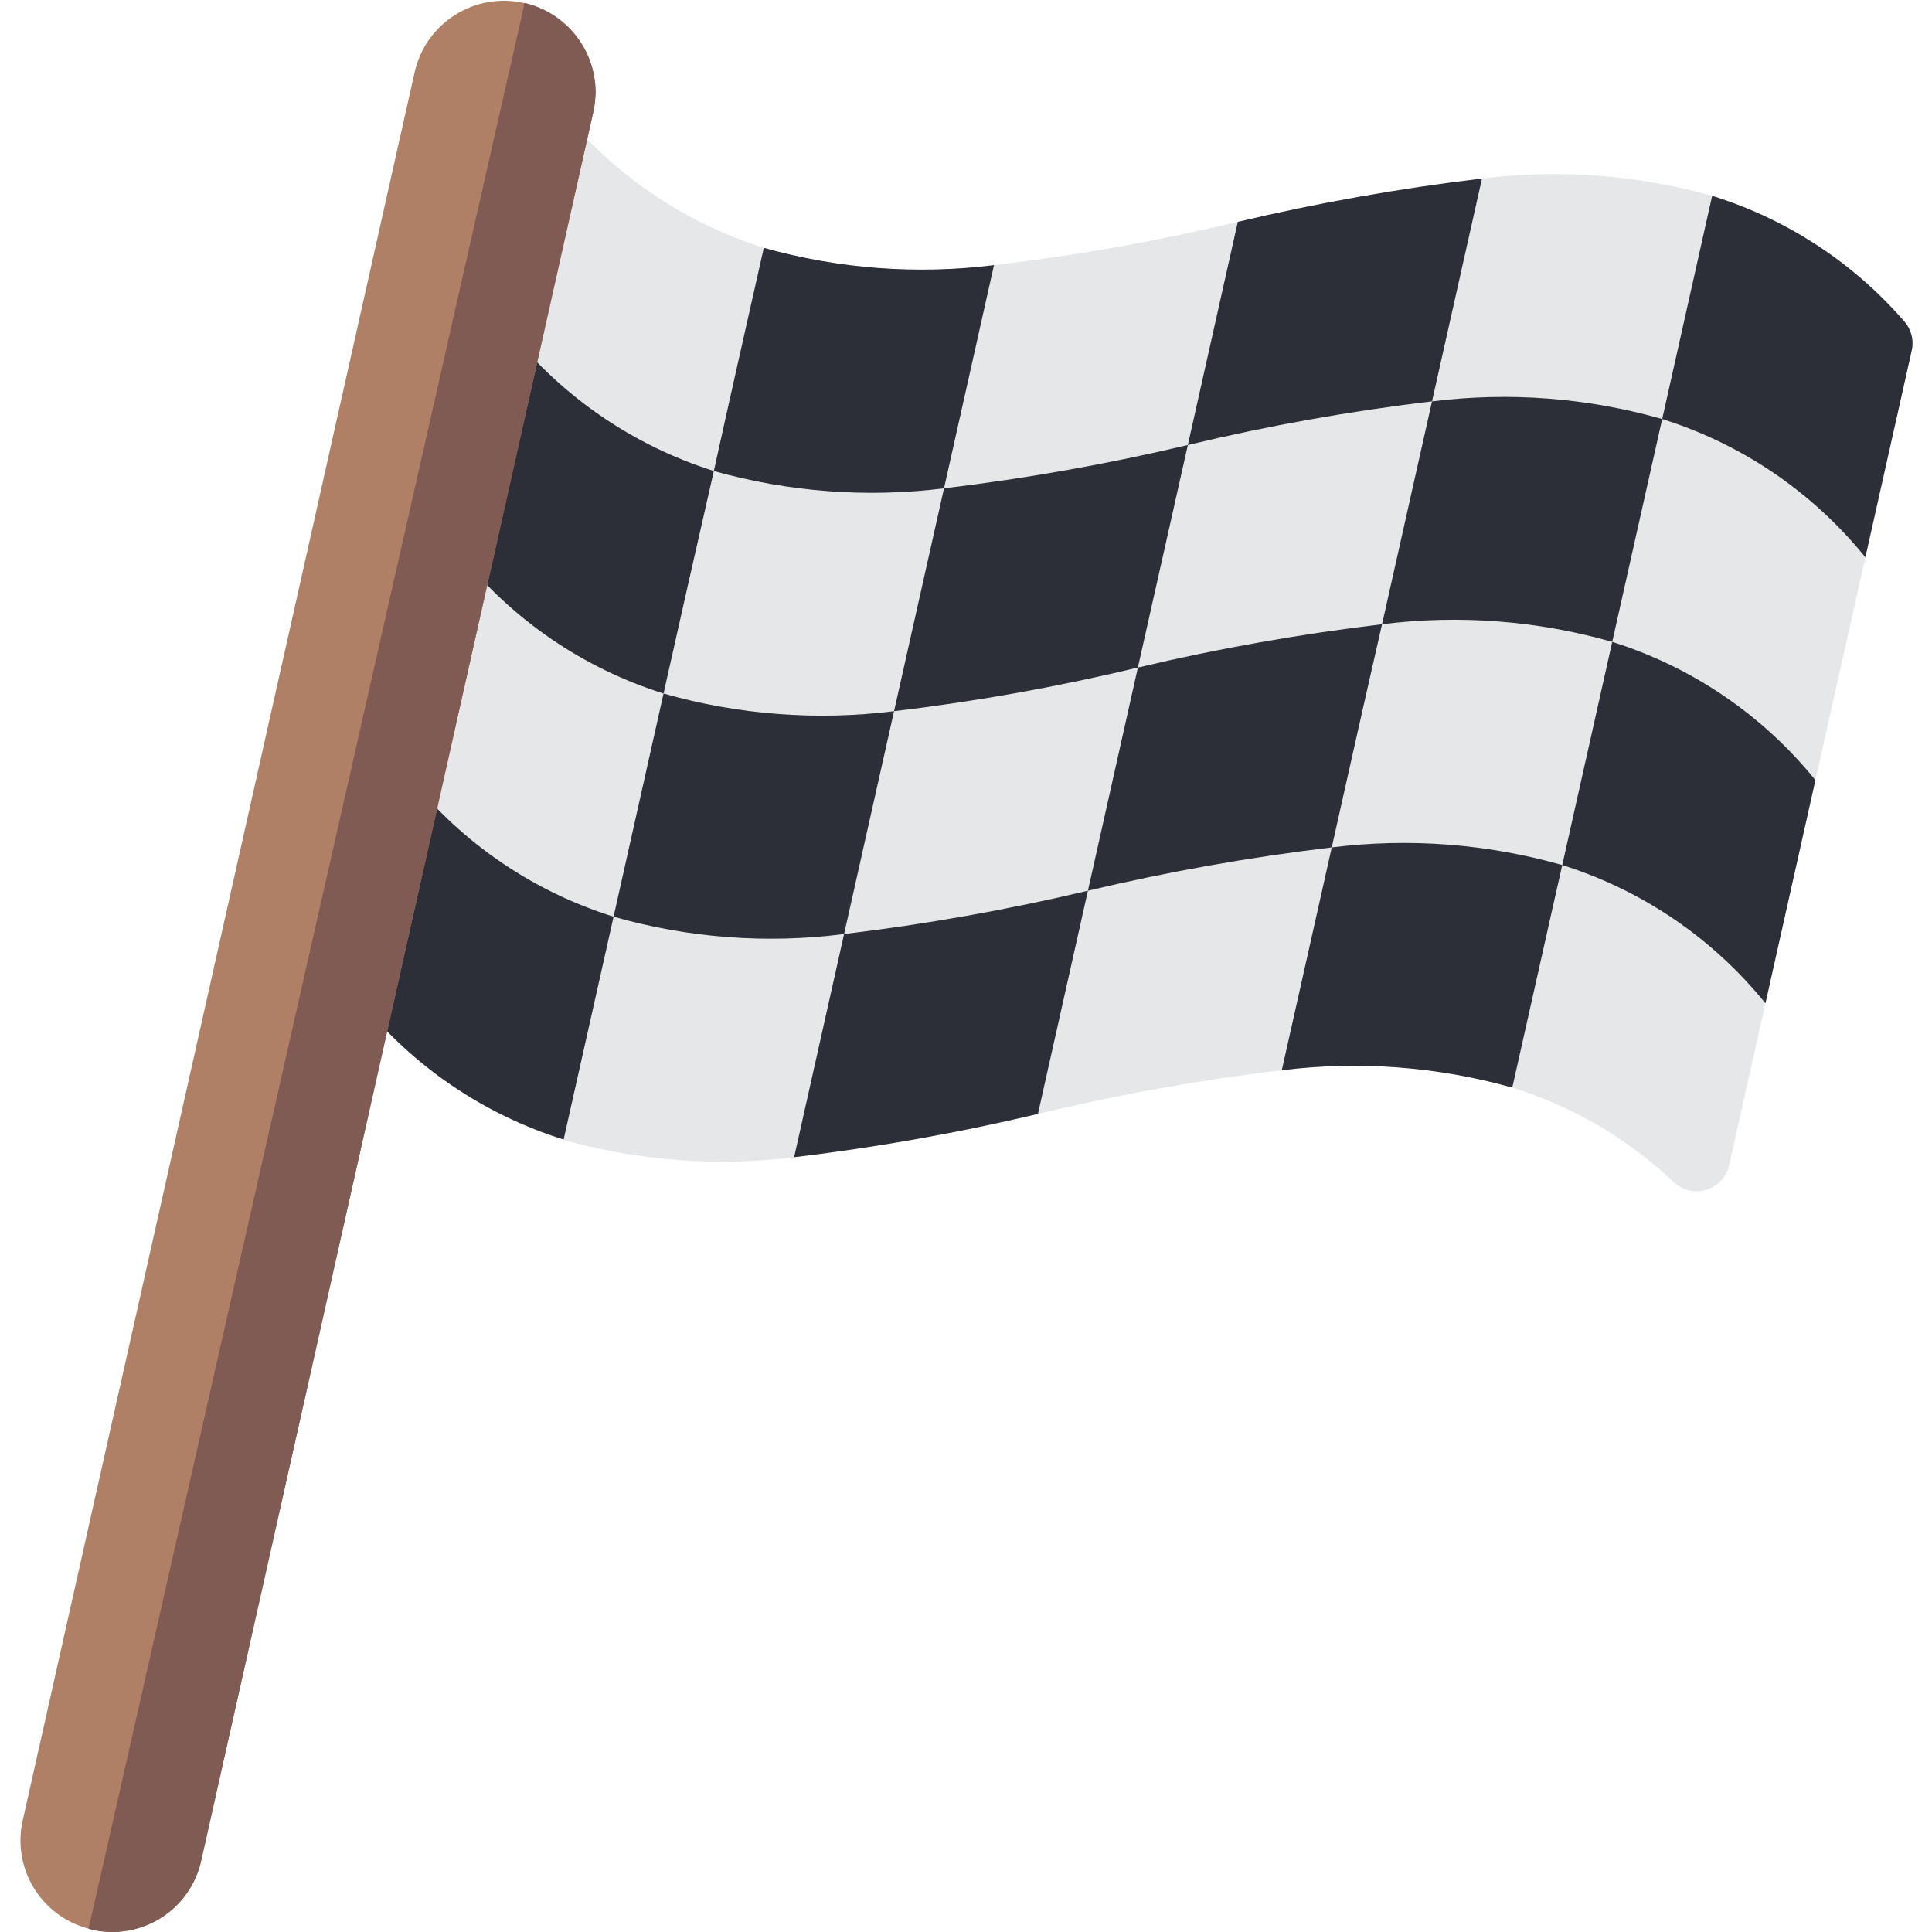
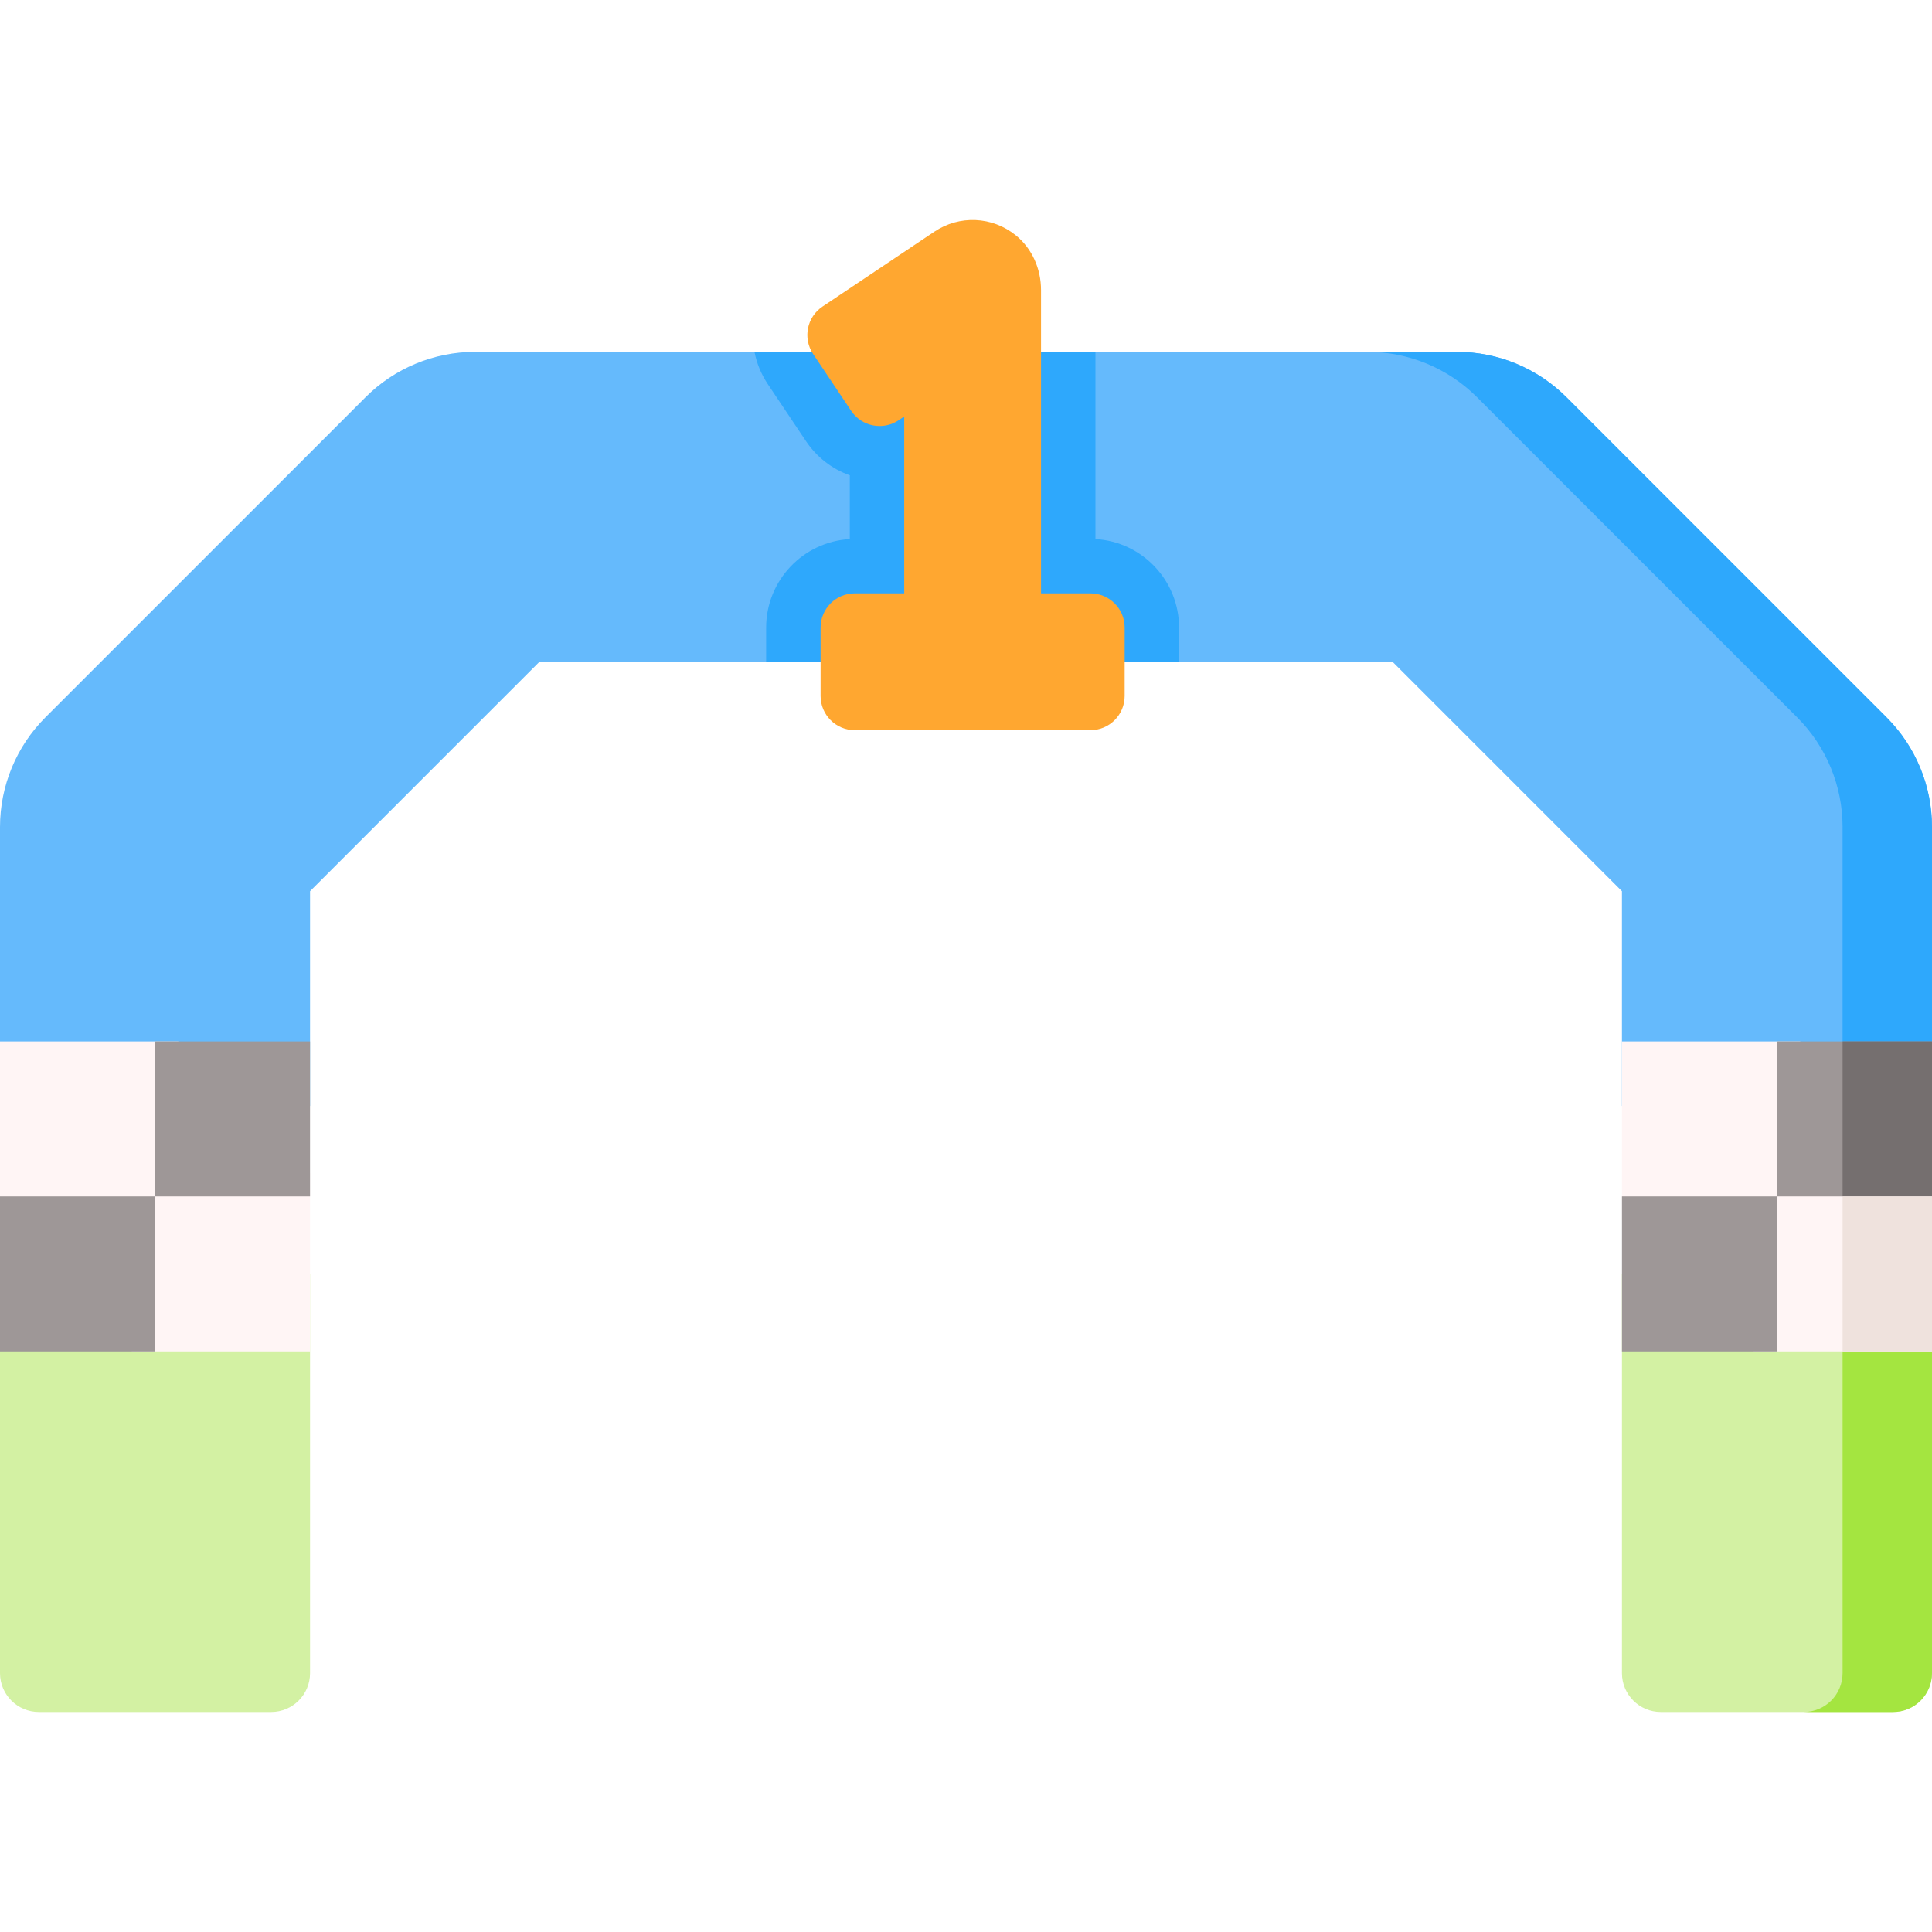
- <svg xmlns="http://www.w3.org/2000/svg" width="512" height="512" viewBox="0 0 57 58" version="1.1">
-   <defs />
-   <g id="Page-1" stroke="none" stroke-width="1" fill="none" fill-rule="evenodd">
-     <g id="020---Racing-Flag" fill-rule="nonzero">
-       <path d="M56.89,10.53 L55.5,16.73 L54,23.42 L52.5,30.12 L51.41,34.98 C51.333,35.326 51.079,35.605 50.742,35.714 C50.404,35.823 50.035,35.745 49.77,35.51 C48.389,34.194 46.722,33.216 44.9,32.65 C42.651,32.018 40.298,31.841 37.98,32.13 C35.516,32.421 33.072,32.859 30.66,33.44 C28.247,34.013 25.803,34.447 23.34,34.74 C21.022,35.029 18.669,34.852 16.42,34.22 L16.42,34.21 C14.022,33.457 11.9,32.014 10.32,30.06 L11.82,23.37 L13.33,16.67 L14.83,9.98 L16.33,3.28 C17.91,5.236 20.032,6.683 22.43,7.44 C24.676,8.072 27.025,8.248 29.34,7.96 C31.804,7.672 34.248,7.238 36.66,6.66 C39.077,6.088 41.524,5.654 43.99,5.36 C46.305,5.072 48.654,5.248 50.9,5.88 C53.133,6.572 55.128,7.875 56.66,9.64 C56.877,9.882 56.962,10.214 56.89,10.53 Z" id="Shape" fill="#E6E7E8" />
-       <path d="M20.93,14.14 C20.42,16.37 19.92,18.59 19.42,20.82 C17.025,20.067 14.907,18.623 13.33,16.67 L14.83,9.98 C16.41,11.936 18.532,13.383 20.93,14.14 Z" id="Shape" fill="#2C2F38" />
-       <path d="M17.92,27.52 C17.82,27.97 17.72,28.41 17.62,28.86 C17.22,30.65 16.82,32.433 16.42,34.21 C14.022,33.457 11.9,32.014 10.32,30.06 L11.82,23.37 C13.397,25.327 15.521,26.771 17.92,27.52 Z" id="Shape" fill="#2C2F38" />
-       <path d="M29.34,7.96 C28.84,10.19 28.34,12.43 27.84,14.66 C25.525,14.949 23.176,14.772 20.93,14.14 C21.42,11.91 21.93,9.67 22.43,7.44 C24.676,8.072 27.025,8.248 29.34,7.96 Z" id="Shape" fill="#2C2F38" />
-       <path d="M32.16,26.74 C32.06,27.19 31.96,27.63 31.86,28.08 C31.46,29.87 31.06,31.65 30.66,33.44 C28.247,34.013 25.803,34.447 23.34,34.74 C23.74,32.95 24.14,31.17 24.54,29.38 C24.64,28.93 24.74,28.49 24.84,28.04 C27.303,27.746 29.747,27.312 32.16,26.74 Z" id="Shape" fill="#2C2F38" />
-       <path d="M43.99,5.36 L42.49,12.05 C40.023,12.342 37.575,12.78 35.16,13.36 C35.66,11.13 36.16,8.89 36.66,6.66 C39.077,6.088 41.524,5.654 43.99,5.36 Z" id="Shape" fill="#2C2F38" />
-       <path d="M46.4,25.97 C46.3,26.41 46.2,26.86 46.1,27.3 C45.7,29.08 45.3,30.87 44.9,32.65 C42.651,32.018 40.298,31.841 37.98,32.13 C38.38,30.35 38.78,28.56 39.18,26.78 C39.28,26.33 39.38,25.89 39.48,25.44 C41.799,25.15 44.152,25.33 46.4,25.97 Z" id="Shape" fill="#2C2F38" />
-       <path d="M54,23.42 L52.5,30.12 C50.92,28.166 48.798,26.723 46.4,25.97 C46.9,23.74 47.4,21.507 47.9,19.27 C50.298,20.023 52.42,21.466 54,23.42 Z" id="Shape" fill="#2C2F38" />
-       <path d="M56.89,10.53 L55.5,16.73 C53.92,14.776 51.798,13.333 49.4,12.58 C49.9,10.35 50.4,8.117 50.9,5.88 C53.133,6.572 55.128,7.875 56.66,9.64 C56.877,9.882 56.962,10.214 56.89,10.53 Z" id="Shape" fill="#2C2F38" />
-       <path d="M49.4,12.58 L47.9,19.27 C45.656,18.63 43.306,18.45 40.99,18.74 L42.49,12.05 C44.806,11.76 47.156,11.94 49.4,12.58 Z" id="Shape" fill="#2C2F38" />
-       <path d="M26.34,21.35 L24.84,28.04 C22.522,28.339 20.167,28.162 17.92,27.52 C18.42,25.29 18.92,23.05 19.42,20.82 C21.668,21.46 24.021,21.641 26.34,21.35 Z" id="Shape" fill="#2C2F38" />
-       <path d="M35.16,13.36 C34.66,15.59 34.16,17.81 33.66,20.04 C31.248,20.62 28.804,21.058 26.34,21.35 L27.84,14.66 C30.303,14.366 32.747,13.932 35.16,13.36 Z" id="Shape" fill="#2C2F38" />
-       <path d="M40.99,18.74 C40.48,20.97 39.98,23.21 39.48,25.44 C37.017,25.733 34.573,26.167 32.16,26.74 C32.66,24.51 33.16,22.27 33.66,20.04 C36.077,19.468 38.524,19.034 40.99,18.74 Z" id="Shape" fill="#2C2F38" />
-       <path d="M17.38,2.77 C17.376,2.972 17.353,3.173 17.31,3.37 L5.54,55.86 C5.382,56.571 4.947,57.189 4.331,57.578 C3.715,57.966 2.97,58.093 2.26,57.93 L2.16,57.9 C0.736,57.528 -0.139,56.097 0.18,54.66 L11.95,2.16 C12.287,0.685 13.753,-0.241 15.23,0.09 L15.25,0.09 C16.495,0.382 17.376,1.491 17.38,2.77 Z" id="Shape" fill="#AF8066" />
-       <path d="M17.38,2.77 C17.376,2.972 17.353,3.173 17.31,3.37 L5.54,55.86 C5.382,56.571 4.947,57.189 4.331,57.578 C3.715,57.966 2.97,58.093 2.26,57.93 L2.16,57.9 L15.25,0.09 C16.495,0.382 17.376,1.491 17.38,2.77 Z" id="Shape" fill="#7F5B53" />
+ <svg xmlns="http://www.w3.org/2000/svg" version="1.1" id="Capa_1" x="0px" y="0px" viewBox="0 0 512 512" style="enable-background:new 0 0 512 512;" xml:space="preserve">
+   <g>
+     <g>
+       <path style="fill:#65BAFC;" d="M82.167,293.087v-56.902l60.76-60.77h226.145l60.76,60.77v56.902H512v-73.921    c0-10.899-4.327-21.345-12.032-29.051l-84.836-84.835c-7.706-7.706-18.152-12.033-29.051-12.033H125.919    c-10.899,0-21.345,4.327-29.051,12.033l-84.836,84.835C4.327,197.82,0,208.267,0,219.166v73.921H82.167z" />
+     </g>
+     <path style="fill:#2EA8FC;" d="M312.464,166.318v9.097H203.038v-9.097c0-12.506,9.828-22.767,22.169-23.457v-16.895   c-4.687-1.669-8.777-4.811-11.62-9.066l-10.086-15.061c-1.772-2.648-2.967-5.563-3.554-8.592h90.357v49.613   C302.647,143.551,312.464,153.811,312.464,166.318z" />
+     <g>
+       <g>
+         <path style="fill:#2EA8FC;" d="M476.273,190.115c7.706,7.706,12.032,18.152,12.032,29.051v73.921H512v-73.921     c0-10.899-4.327-21.345-12.032-29.051l-84.836-84.835c-7.706-7.706-18.152-12.033-29.051-12.033h-23.694     c10.899,0,21.345,4.327,29.051,12.033L476.273,190.115z" />
+       </g>
+     </g>
+     <path style="fill:#D3F1A3;" d="M0,337.616h82.167v105.779c0,5.687-4.615,10.302-10.302,10.302H10.302   C4.615,453.697,0,449.082,0,443.395V337.616z" />
+     <path style="fill:#D3F1A3;" d="M512,337.616v105.779c0,5.687-4.615,10.302-10.302,10.302h-61.564   c-5.687,0-10.302-4.615-10.302-10.302V337.616H512z" />
+     <g>
+       <path style="fill:#A4E540;" d="M512,337.616v105.779c0,5.687-4.615,10.302-10.302,10.302h-23.694    c5.687,0,10.302-4.615,10.302-10.302V337.616H512z" />
+     </g>
+     <g>
+       <g>
+         <rect x="0" y="275.992" style="fill:#FFF5F5;" width="47.262" height="47.262" />
+         <rect x="34.9" y="310.892" transform="matrix(-1 -3.900670e-11 3.900670e-11 -1 117.0622 669.0454)" style="fill:#FFF5F5;" width="47.262" height="47.262" />
+         <rect x="41.081" y="275.992" style="fill:#9E9797;" width="41.081" height="41.081" />
+       </g>
+       <g>
+         <rect x="0" y="317.073" transform="matrix(-1 -4.489798e-11 4.489798e-11 -1 41.0811 675.2265)" style="fill:#9E9797;" width="41.081" height="41.081" />
+       </g>
+     </g>
+     <g>
+       <g>
+         <rect x="429.838" y="275.992" style="fill:#FFF5F5;" width="47.262" height="47.262" />
+         <rect x="464.738" y="310.892" transform="matrix(-1 -3.900670e-11 3.900670e-11 -1 976.7378 669.0454)" style="fill:#FFF5F5;" width="47.262" height="47.262" />
+         <rect x="470.919" y="275.992" style="fill:#9E9797;" width="41.081" height="41.081" />
+         <rect x="488.306" y="275.991" style="fill:#756F6F;" width="23.694" height="41.084" />
+       </g>
+       <g>
+         <rect x="429.838" y="317.073" transform="matrix(-1 -4.489798e-11 4.489798e-11 -1 900.7567 675.2265)" style="fill:#9E9797;" width="41.081" height="41.081" />
+         <rect x="488.306" y="317.074" style="fill:#EFE2DD;" width="23.694" height="41.084" />
+       </g>
+     </g>
+     <g>
+       <path style="fill:#FFA730;" d="M275.884,157.248l0-80.392c0-5.562-2.336-10.96-6.654-14.465    c-6.315-5.126-15.036-5.39-21.558-1.025l-29.694,19.875c-4.16,2.785-5.275,8.414-2.491,12.575l10.084,15.066    c2.785,4.16,8.414,5.275,12.575,2.491l1.482-0.992v46.867H226.53c-5.006,0-9.064,4.058-9.064,9.064v18.129    c0,5.006,4.058,9.064,9.064,9.064h62.452c5.006,0,9.064-4.058,9.064-9.064v-18.129c0-5.006-4.058-9.064-9.064-9.064H275.884z" />
    </g>
  </g>
+   <g>
+ </g>
+   <g>
+ </g>
+   <g>
+ </g>
+   <g>
+ </g>
+   <g>
+ </g>
+   <g>
+ </g>
+   <g>
+ </g>
+   <g>
+ </g>
+   <g>
+ </g>
+   <g>
+ </g>
+   <g>
+ </g>
+   <g>
+ </g>
+   <g>
+ </g>
+   <g>
+ </g>
+   <g>
+ </g>
</svg>
